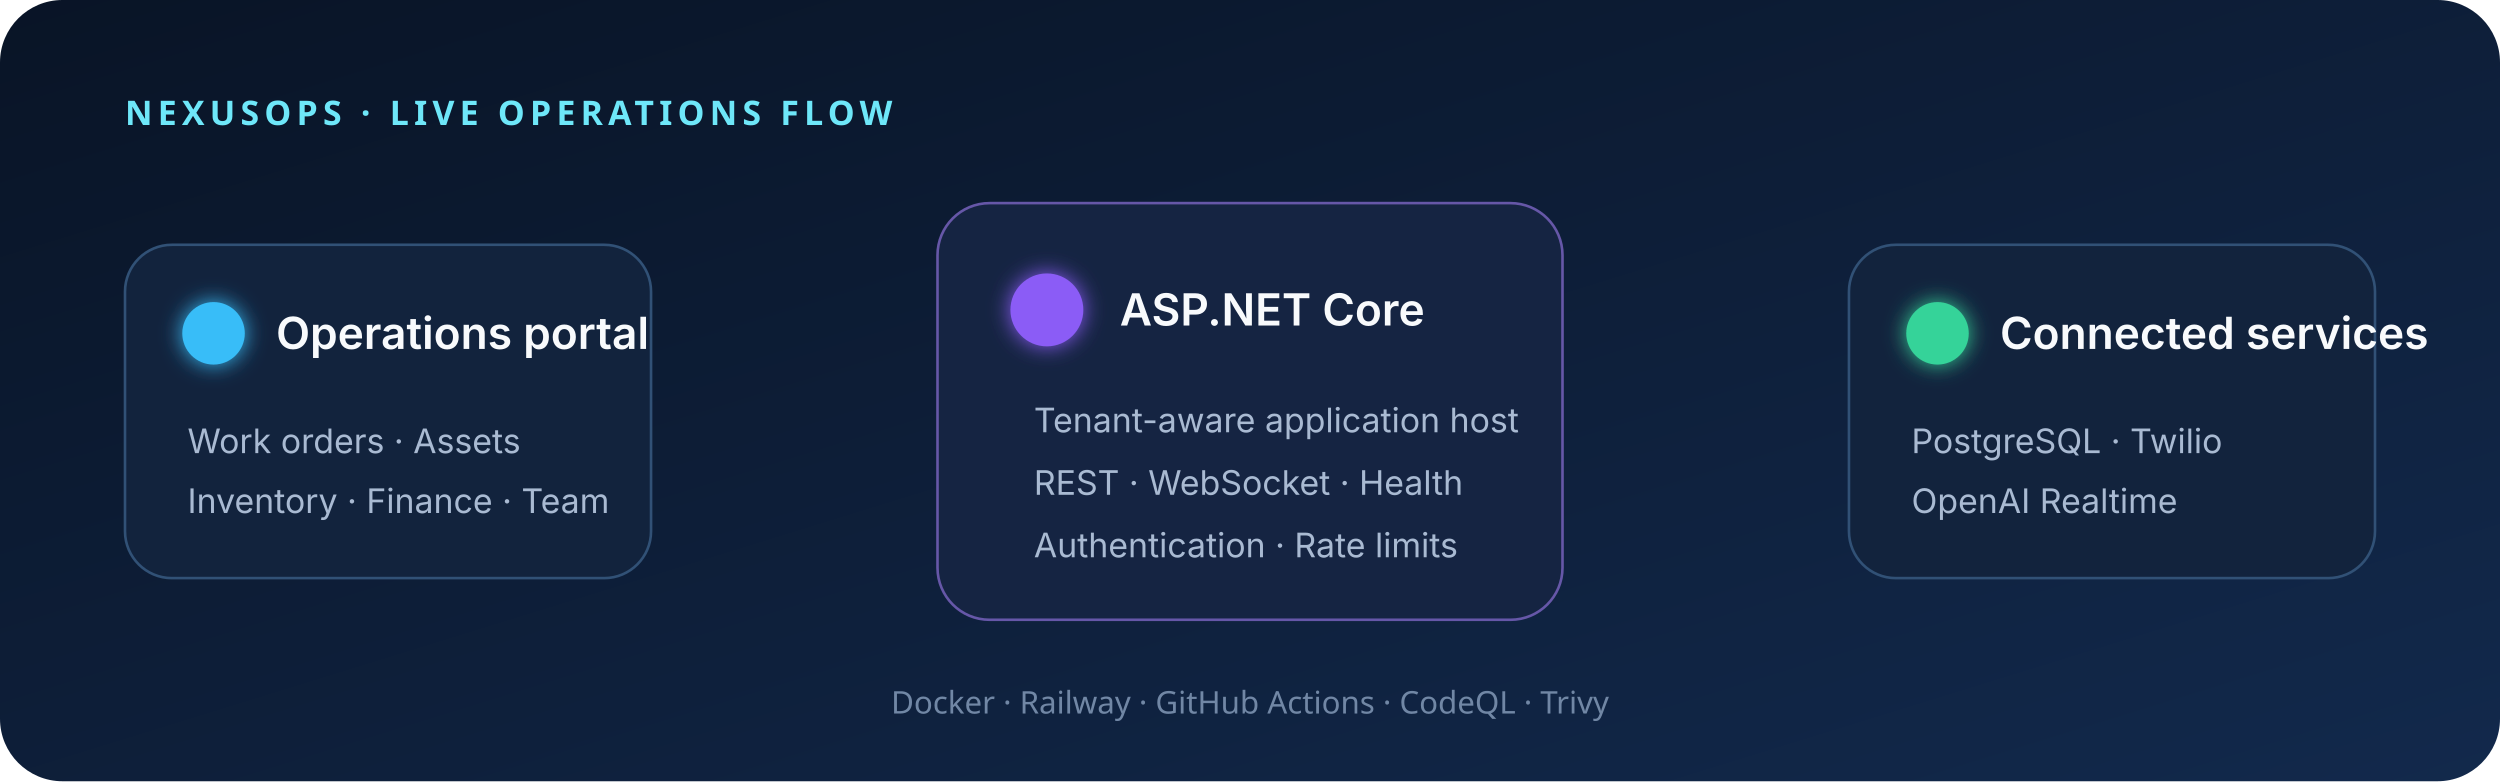
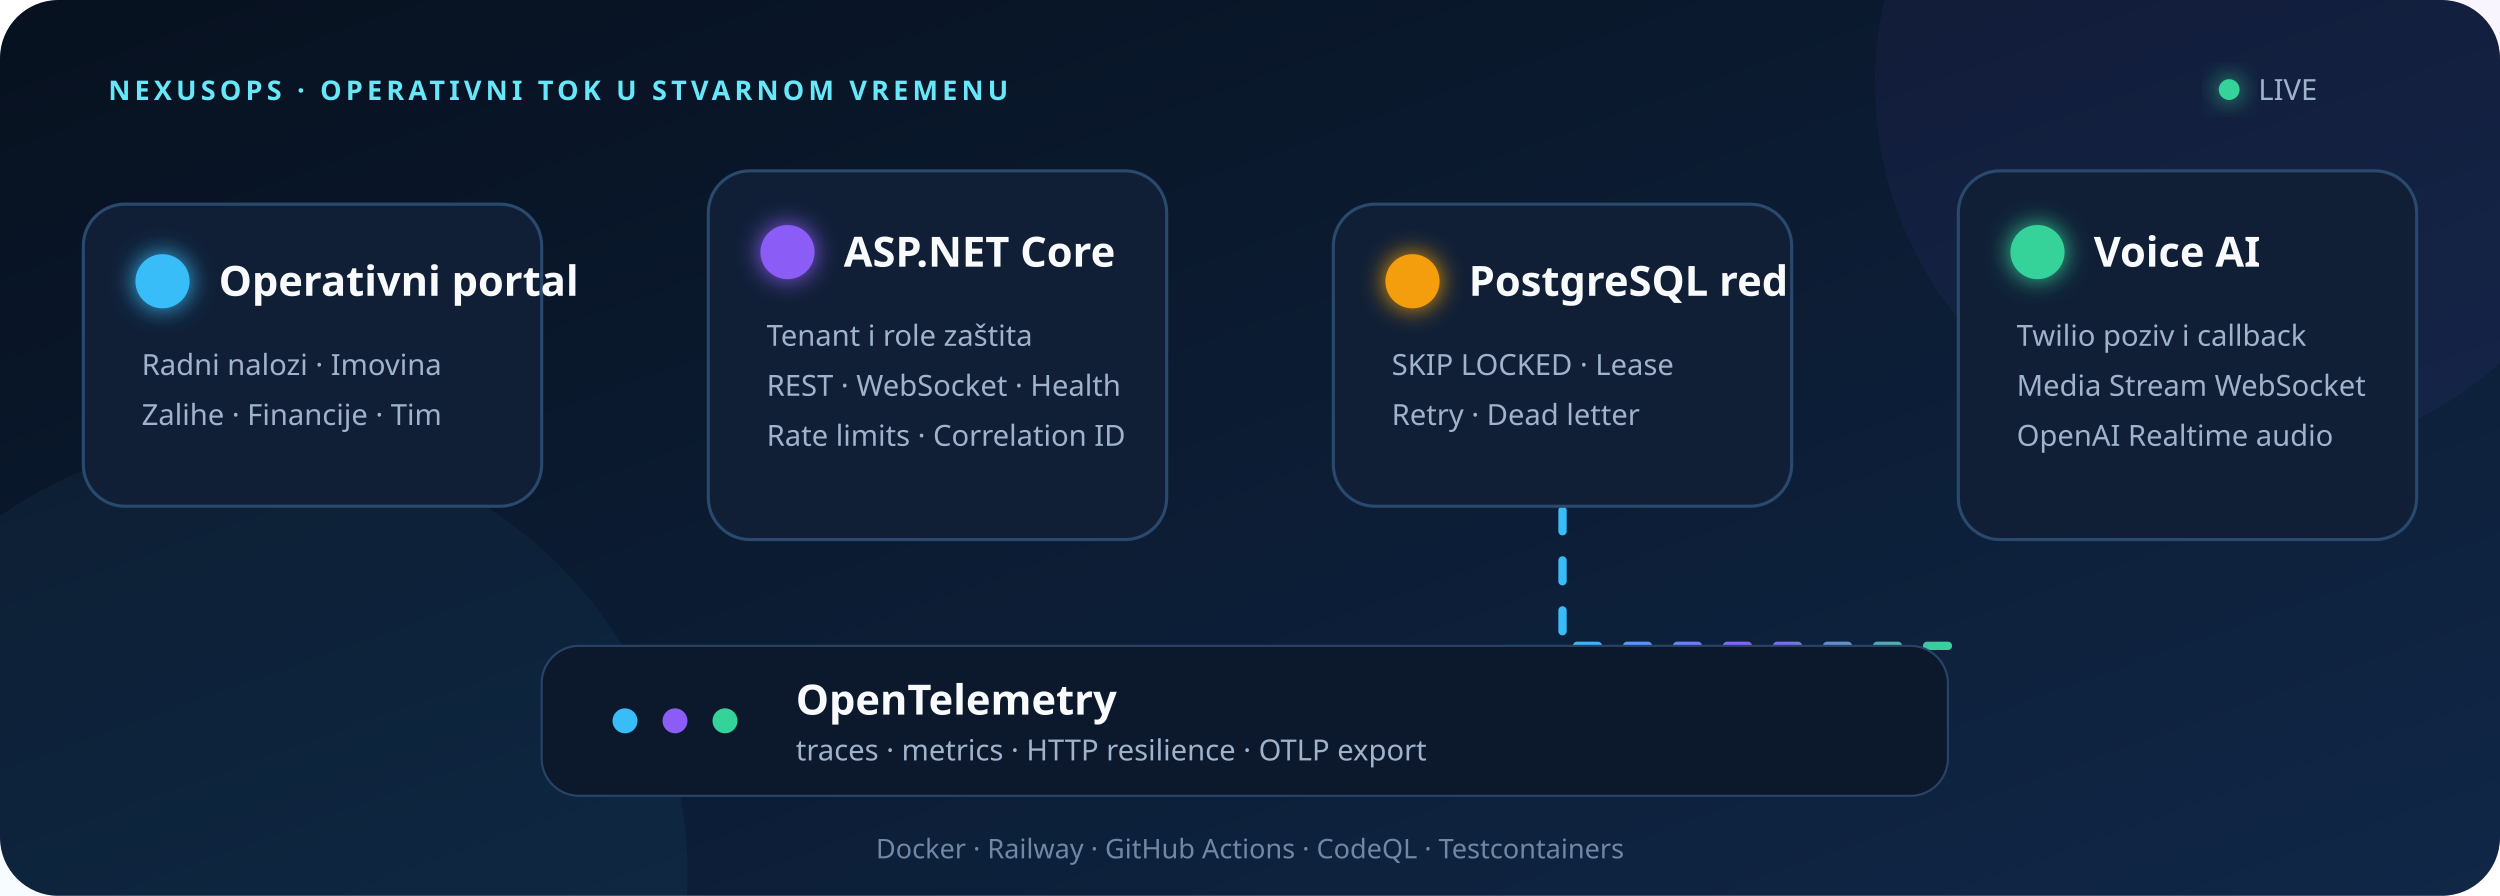
- <svg xmlns="http://www.w3.org/2000/svg" width="960" height="300" viewBox="0 0 960 300" role="img" aria-labelledby="title desc">
+ <svg xmlns="http://www.w3.org/2000/svg" width="1200" height="430" viewBox="0 0 1200 430" role="img" aria-labelledby="title desc">
  <defs>
-     <linearGradient id="background" x1="0" y1="0" x2="1" y2="1">
-       <stop offset="0" stop-color="#091426" />
-       <stop offset="1" stop-color="#12294c" />
+     <linearGradient id="bg" x1="0" y1="0" x2="1" y2="1">
+       <stop stop-color="#07111f" />
+       <stop offset="1" stop-color="#102747" />
    </linearGradient>
-     <linearGradient id="accent" x1="0" y1="0" x2="1" y2="0">
-       <stop offset="0" stop-color="#6ee7f9" />
-       <stop offset="1" stop-color="#8b5cf6" />
+     <linearGradient id="line" x1="0" y1="0" x2="1" y2="0">
+       <stop stop-color="#38bdf8" />
+       <stop offset=".5" stop-color="#8b5cf6" />
+       <stop offset="1" stop-color="#34d399" />
    </linearGradient>
-     <filter id="glow" x="-50%" y="-50%" width="200%" height="200%">
-       <feGaussianBlur stdDeviation="4" result="blur" />
+     <filter id="glow" x="-80%" y="-80%" width="260%" height="260%">
+       <feGaussianBlur stdDeviation="6" result="b" />
      <feMerge>
-         <feMergeNode in="blur" />
+         <feMergeNode in="b" />
        <feMergeNode in="SourceGraphic" />
      </feMerge>
    </filter>
    <style>
-       .label { fill: #f8fafc; font: 600 17px system-ui, -apple-system, Segoe UI, sans-serif; }
-       .detail { fill: #a9bad2; font: 13px system-ui, -apple-system, Segoe UI, sans-serif; }
-       .flow { stroke: url(#accent); stroke-width: 3; stroke-linecap: round; stroke-dasharray: 8 12; animation: travel 2.2s linear infinite; }
-       .pulse { animation: pulse 2.2s ease-in-out infinite; transform-box: fill-box; transform-origin: center; }
-       .delay { animation-delay: .7s; }
-       .delay2 { animation-delay: 1.4s; }
-       @keyframes travel { to { stroke-dashoffset: -40; } }
-       @keyframes pulse { 0%, 100% { opacity: .65; transform: scale(.96); } 50% { opacity: 1; transform: scale(1); } }
-       @media (prefers-reduced-motion: reduce) { .flow, .pulse { animation: none; } }
+       .title{fill:#f8fafc;font:700 20px system-ui,sans-serif}.detail{fill:#9fb3cc;font:14px system-ui,sans-serif}.eyebrow{fill:#67e8f9;font:700 13px system-ui,sans-serif;letter-spacing:2px}.card{fill:#101f36;stroke:#29496d;stroke-width:1.5}.flow{fill:none;stroke:url(#line);stroke-width:4;stroke-linecap:round;stroke-dasharray:10 14;animation:move 2.4s linear infinite}.pulse{animation:pulse 2.8s ease-in-out infinite;transform-box:fill-box;transform-origin:center}.d1{animation-delay:.55s}.d2{animation-delay:1.1s}.d3{animation-delay:1.65s}.dot{animation:blink 1.8s ease-in-out infinite}.dot2{animation-delay:.6s}.dot3{animation-delay:1.2s}@keyframes move{to{stroke-dashoffset:-48}}@keyframes pulse{0%,100%{opacity:.78;transform:translateY(0)}50%{opacity:1;transform:translateY(-4px)}}@keyframes blink{0%,100%{opacity:.35}50%{opacity:1}}@media(prefers-reduced-motion:reduce){.flow,.pulse,.dot{animation:none}}
    </style>
  </defs>
-   <rect width="960" height="300" rx="24" fill="url(#background)" />
-   <text x="48" y="48" fill="#6ee7f9" font-family="system-ui, sans-serif" font-size="13" font-weight="700" letter-spacing="2">NEXUSOPS · LIVE OPERATIONS FLOW</text>
-   <path class="flow" d="M250 158H360M600 158H710" fill="none" />
+   <rect width="1200" height="430" rx="28" fill="url(#bg)" />
+   <circle cx="1080" cy="40" r="180" fill="#8b5cf6" opacity=".06" />
+   <circle cx="120" cy="420" r="210" fill="#38bdf8" opacity=".05" />
+   <text class="eyebrow" x="52" y="48">NEXUSOPS · OPERATIVNI TOK U STVARNOM VREMENU</text>
+   <circle class="dot" cx="1070" cy="43" r="5" fill="#34d399" filter="url(#glow)" />
+   <text class="detail" x="1084" y="48">LIVE</text>
+   <path class="flow" d="M260 170H340M560 170H640M860 170H940" />
+   <path class="flow" d="M750 245V310H935" />
  <g class="pulse">
-     <rect x="48" y="94" width="202" height="128" rx="18" fill="#12233d" stroke="#315176" />
-     <circle cx="82" cy="128" r="12" fill="#38bdf8" filter="url(#glow)" />
-     <text class="label" x="106" y="134">Operations portal</text>
-     <text class="detail" x="72" y="174">Work orders · Assets</text>
-     <text class="detail" x="72" y="197">Inventory · Finance · Team</text>
+     <rect class="card" x="40" y="98" width="220" height="145" rx="20" />
+     <circle cx="78" cy="135" r="13" fill="#38bdf8" filter="url(#glow)" />
+     <text class="title" x="105" y="142">Operativni portal</text>
+     <text class="detail" x="68" y="180">Radni nalozi · Imovina</text>
+     <text class="detail" x="68" y="204">Zalihe · Financije · Tim</text>
  </g>
-   <g class="pulse delay">
-     <rect x="360" y="78" width="240" height="160" rx="20" fill="#152442" stroke="#6657a8" />
-     <circle cx="402" cy="119" r="14" fill="#8b5cf6" filter="url(#glow)" />
-     <text class="label" x="430" y="125">ASP.NET Core</text>
-     <text class="detail" x="397" y="166">Tenant-aware application host</text>
-     <text class="detail" x="397" y="190">REST · WebSocket · Health</text>
-     <text class="detail" x="397" y="214">Authentication · Rate limits</text>
+   <g class="pulse d1">
+     <rect class="card" x="340" y="82" width="220" height="177" rx="20" />
+     <circle cx="378" cy="121" r="13" fill="#8b5cf6" filter="url(#glow)" />
+     <text class="title" x="405" y="128">ASP.NET Core</text>
+     <text class="detail" x="368" y="166">Tenant i role zaštita</text>
+     <text class="detail" x="368" y="190">REST · WebSocket · Health</text>
+     <text class="detail" x="368" y="214">Rate limits · Correlation ID</text>
  </g>
-   <g class="pulse delay2">
-     <rect x="710" y="94" width="202" height="128" rx="18" fill="#12233d" stroke="#315176" />
-     <circle cx="744" cy="128" r="12" fill="#34d399" filter="url(#glow)" />
-     <text class="label" x="768" y="134">Connected services</text>
-     <text class="detail" x="734" y="174">PostgreSQL · Twilio</text>
-     <text class="detail" x="734" y="197">OpenAI Realtime</text>
+   <g class="pulse d2">
+     <rect class="card" x="640" y="98" width="220" height="145" rx="20" />
+     <circle cx="678" cy="135" r="13" fill="#f59e0b" filter="url(#glow)" />
+     <text class="title" x="705" y="142">PostgreSQL red</text>
+     <text class="detail" x="668" y="180">SKIP LOCKED · Lease</text>
+     <text class="detail" x="668" y="204">Retry · Dead letter</text>
  </g>
-   <text x="480" y="274" text-anchor="middle" fill="#7187a5" font-family="system-ui, sans-serif" font-size="12">Docker · Railway · GitHub Actions · CodeQL · Trivy</text>
+   <g class="pulse d3">
+     <rect class="card" x="940" y="82" width="220" height="177" rx="20" />
+     <circle cx="978" cy="121" r="13" fill="#34d399" filter="url(#glow)" />
+     <text class="title" x="1005" y="128">Voice AI</text>
+     <text class="detail" x="968" y="166">Twilio poziv i callback</text>
+     <text class="detail" x="968" y="190">Media Stream WebSocket</text>
+     <text class="detail" x="968" y="214">OpenAI Realtime audio</text>
+   </g>
+   <g>
+     <rect x="260" y="310" width="675" height="72" rx="18" fill="#0c192c" stroke="#284567" />
+     <circle class="dot" cx="300" cy="346" r="6" fill="#38bdf8" />
+     <circle class="dot dot2" cx="324" cy="346" r="6" fill="#8b5cf6" />
+     <circle class="dot dot3" cx="348" cy="346" r="6" fill="#34d399" />
+     <text class="title" x="382" y="343">OpenTelemetry</text>
+     <text class="detail" x="382" y="365">traces · metrics · HTTP resilience · OTLP export</text>
+   </g>
+   <text x="600" y="412" text-anchor="middle" fill="#6f88a7" font-family="system-ui,sans-serif" font-size="13">Docker · Railway · GitHub Actions · CodeQL · Testcontainers</text>
</svg>
